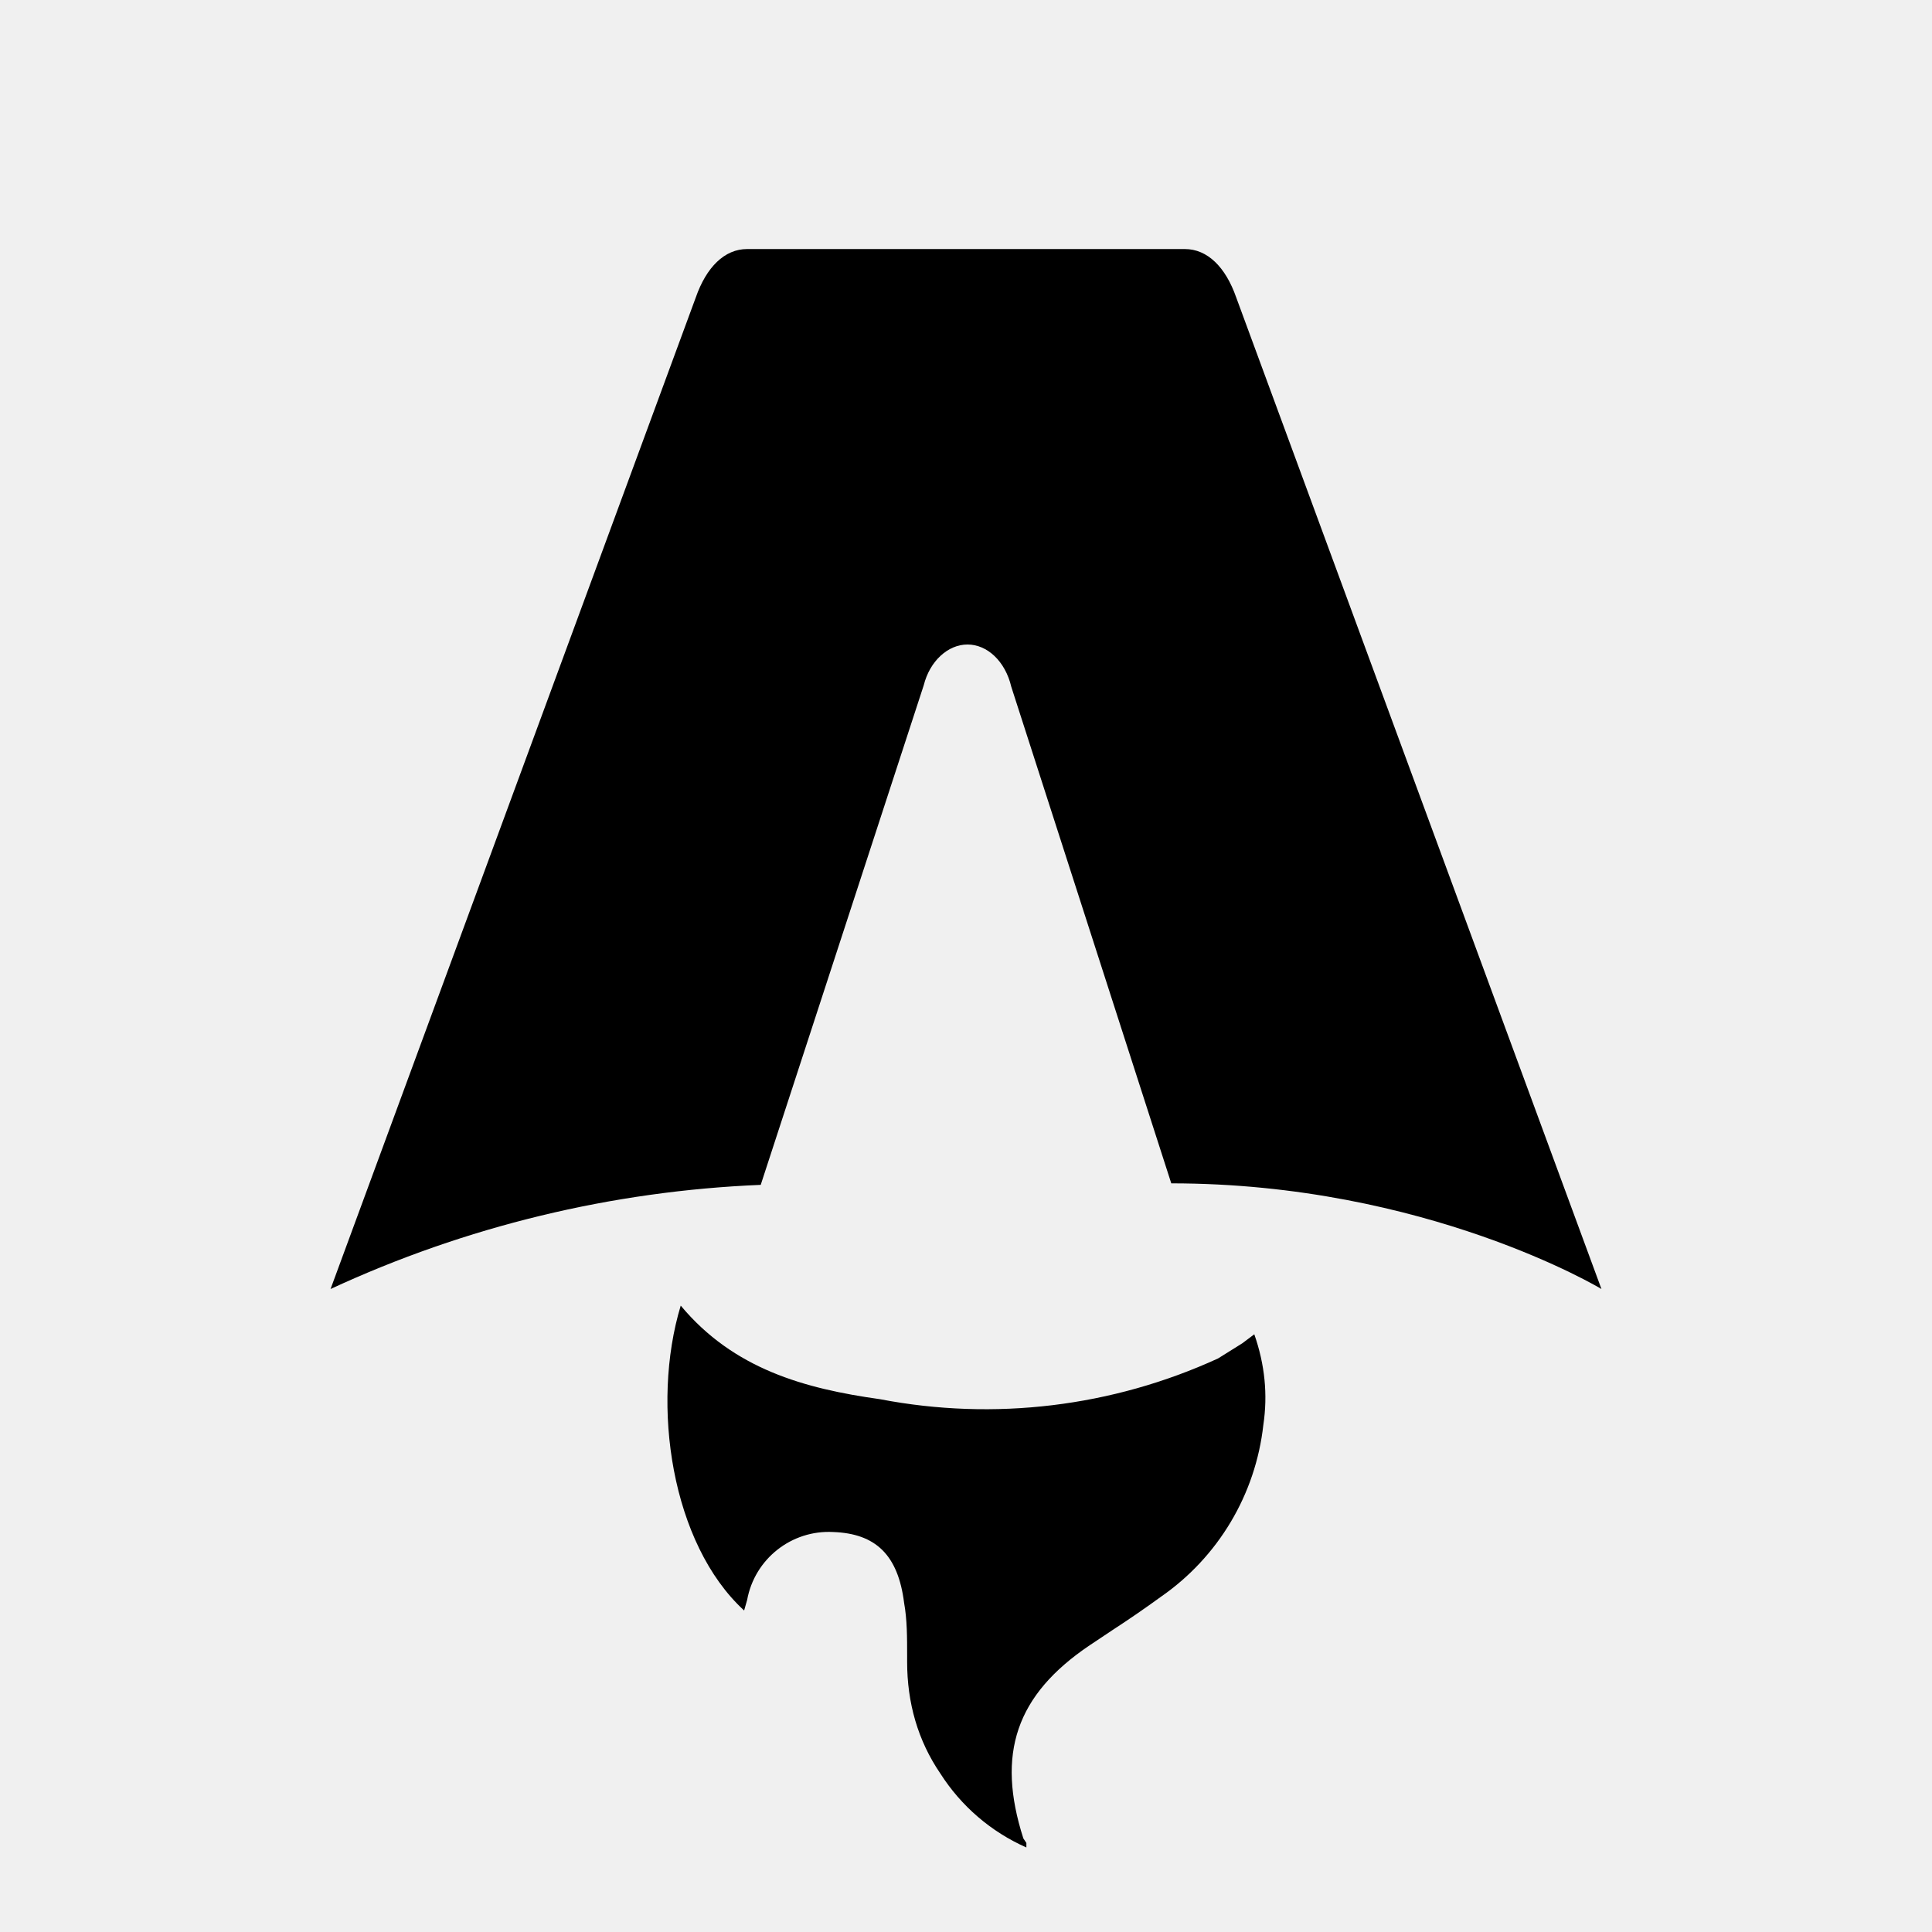
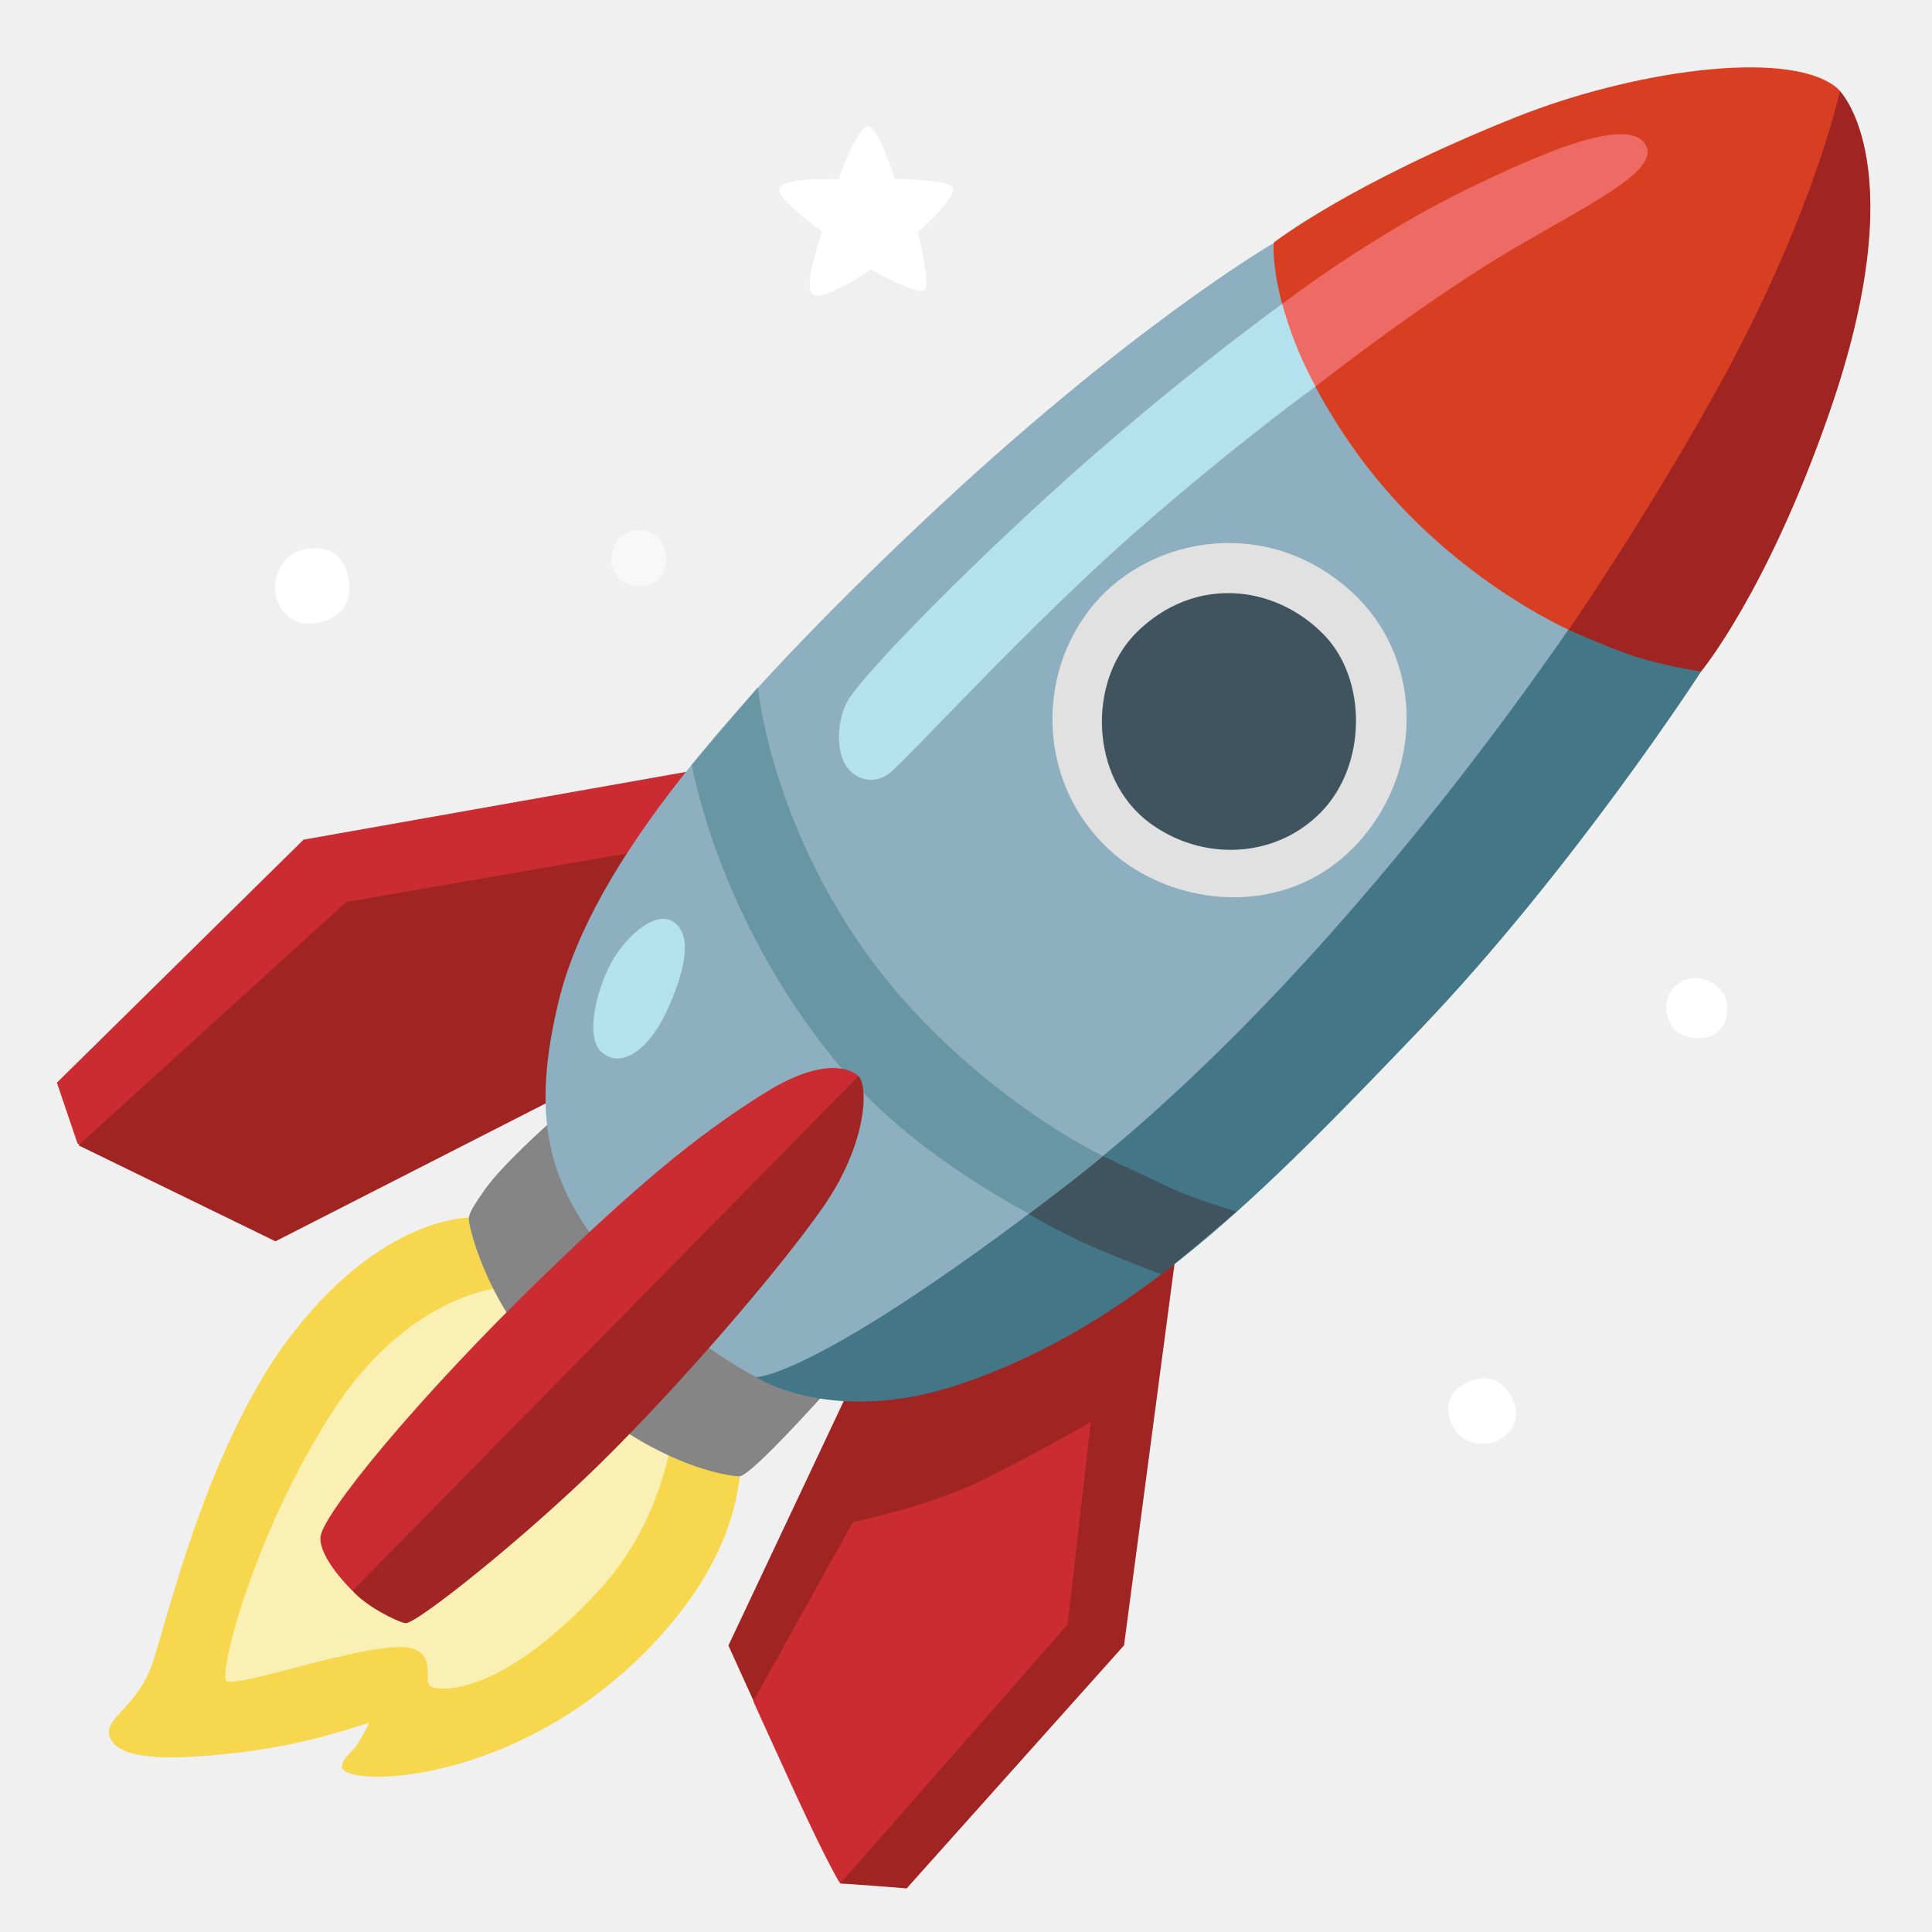
- <svg xmlns="http://www.w3.org/2000/svg" fill="none" viewBox="0 0 128 128">
-   <path d="M50.4 78.5a75.1 75.1 0 0 0-28.5 6.9l24.2-65.7c.7-2 1.9-3.2 3.4-3.2h29c1.5 0 2.7 1.2 3.4 3.2l24.2 65.7s-11.6-7-28.5-7L67 45.5c-.4-1.7-1.6-2.8-2.9-2.8-1.3 0-2.5 1.1-2.9 2.7L50.4 78.5Zm-1.1 28.2Zm-4.2-20.2c-2 6.6-.6 15.8 4.2 20.2a17.5 17.5 0 0 1 .2-.7 5.5 5.5 0 0 1 5.7-4.5c2.8.1 4.3 1.5 4.7 4.7.2 1.1.2 2.3.2 3.5v.4c0 2.7.7 5.2 2.2 7.4a13 13 0 0 0 5.7 4.9v-.3l-.2-.3c-1.8-5.6-.5-9.5 4.4-12.8l1.5-1a73 73 0 0 0 3.2-2.2 16 16 0 0 0 6.8-11.4c.3-2 .1-4-.6-6l-.8.6-1.6 1a37 37 0 0 1-22.4 2.7c-5-.7-9.7-2-13.2-6.2Z" />
-   <style>
-         path { fill: #000; }
-         @media (prefers-color-scheme: dark) {
-             path { fill: #FFF; }
-         }
-     </style>
+ <svg xmlns="http://www.w3.org/2000/svg" width="800" height="800" viewBox="0 0 128 128" aria-hidden="true" class="iconify iconify--noto">
+   <path fill="#ca2c31" d="m3.77 71.73 16.34-16.1 27.82-4.93-2.75 14.56L7.57 76.82l-2.43-1.05z" />
+   <path fill="#a02422" d="M22.94 59.76 5.2 75.88l13.05 6.36 19.81-10.11v-4.77l4.05-10.92zm41.98 28.39-8.57 3.72-8.09 17.15s7.12 15.77 7.44 15.77 4.37.32 4.37.32l14.4-16.1 3.64-27.5z" />
+   <path d="M56.5 100.84s4.77-.97 8.17-2.59 7.6-4.04 7.6-4.04l-1.54 13.43-15.05 17.13s-.59-.73-3.09-6.17c-1.99-4.34-2.68-5.89-2.68-5.89z" fill="#ca2c31" />
+   <path d="M31.58 80.66s-5.74-.48-12.03 7.47c-5.74 7.26-8.43 19.08-9.47 22.12s-3.53 3.66-2.7 5.05 4.42 1.31 8.85.76 8.23-1.94 8.23-1.94-.19.48-.83 1.52c-.23.37-1.03.9-.97 1.45.14 1.31 11.36 1.34 20.32-7.88 9.68-9.95 4.98-18.11 4.98-18.11z" fill="#f7d74d" />
+   <path d="M33.31 85.29s-6.19.33-11.31 8.28-7.5 17.16-7.01 17.78c.48.62 10.02-2.83 12.31-2.14 1.57.48.76 2.07 1.18 2.49.35.35 4.49.94 11.19-6.32 6.71-7.26 5.12-17.46 5.12-17.46z" fill="#fbf0b4" />
+   <path d="M36.35 74.44s-3.11 2.77-4.22 4.36-1.11 1.73-1.04 2.21 1.22 5.75 6.01 10.37c5.88 5.67 11.13 6.43 11.89 6.43s5.81-5.67 5.81-5.67z" fill="#858585" />
+   <path d="M50.1 91.24s5.04 3.31 13.49.47c11.55-3.88 20.02-12.56 30.51-23.52 10.12-10.58 18.61-23.71 18.61-23.71l-5.95-19.93z" fill="#437687" />
+   <path d="m67.99 80.33 1.39-4.32 3.48.49s2.65 1.25 4.6 2.16 4.46 1.6 4.46 1.6l-4.95 4.18s-2.7-1.02-4.67-1.88c-2.22-.97-4.31-2.23-4.31-2.23" fill="#3f545f" />
+   <path d="M84.32 16.14s-9.62 5.58-23.41 18.63c-12.43 11.76-21.64 22.4-23.87 31.45-1.86 7.58-.87 12.18 3.36 17.15 4.47 5.26 9.71 7.87 9.71 7.87s3.94.06 20.38-12.59C91 62.86 107.43 36.42 107.43 36.42z" fill="#8dafbf" />
+   <path d="M104.18 41.84s-8.37-3.57-14.34-11.9c-5.93-8.27-5.46-13.86-5.46-13.86s4.96-3.89 16.11-8.34c7.5-2.99 17.71-4.52 21.07-2.03s-2.3 14.98-2.3 14.98l-10.31 19.96z" fill="#d83f22" />
+   <path d="M68.17 80.4s-7.23-3.69-11.83-8.94c-8.7-9.91-10.5-20.79-10.5-20.79l4.37-5.13S51.3 57.1 60.63 67.09c6.08 6.51 12.43 9.49 12.43 9.49s-1.27 1.07-2.63 2.11c-.87.67-2.26 1.71-2.26 1.71" fill="#6896a5" />
+   <path d="M112.71 44.48s4.34-5.23 8.45-17.02c5.74-16.44.74-21.42.74-21.42s-1.69 7.82-7.56 18.69c-4.71 8.71-10.41 17-10.41 17s3.14 1.41 4.84 1.9c2.14.62 3.94.85 3.94.85" fill="#a02422" />
+   <path d="M39.81 69.66c1.3 1.24 3.27-.06 4.56-3.1 1.3-3.04 1.28-4.74.28-5.46-1.24-.9-3.32 1.07-4.23 2.82-1 1.94-1.59 4.8-.61 5.74m45.14-49.53s-7.61 5.47-15.73 12.91c-7.45 6.83-12.39 12.17-13.07 13.41-.72 1.33-.73 3.21-.17 4.17s1.8 1.46 2.93.62c1.13-.85 9.18-9.75 16.45-16.11 6.65-5.82 11.78-9.51 11.78-9.51s2.08-3.68 1.74-4.52c-.34-.85-3.93-.97-3.93-.97" fill="#b3e1ee" />
+   <path d="M84.95 20.13s5.62-4.31 11.74-7.34c5.69-2.82 11.35-5.17 12.37-3.13.97 1.94-5.37 4.58-10.95 8.14s-10.95 7.81-10.95 7.81-.82-1.5-1.35-2.89a24 24 0 0 1-.86-2.59" fill="#ed6a65" />
+   <path d="M89.59 39.25c-5.57-5.13-13.32-3.75-17.14.81-3.92 4.7-3.63 11.88 1 16.2 4.21 3.92 12.04 4.81 16.76-.69 4.2-4.88 3.94-12.13-.62-16.32" fill="#e1e1e1" />
+   <path d="M75.33 41.87c-3.31 3.25-3.13 9.69.81 12.63 3.44 2.57 8.32 2.44 11.38-.69s3.06-8.82.19-11.76c-3.3-3.37-8.59-3.9-12.38-.18" fill="#3f545f" />
+   <path d="M50 76.89s6.19-6.28 6.87-5.6.59 4.49-2.37 8.73C51.53 84.26 45 91.81 39.83 96.9c-5.1 5.01-12.29 10.74-12.97 10.64-.53-.08-2.68-1.15-3.54-2.19-.84-1.03 1.67-5.9 2.68-7.51 1.02-1.61 24-20.95 24-20.95" fill="#a02524" />
+   <path d="M21.23 101.85c-.08 1.44 2.12 3.54 2.12 3.54L56.87 71.3s-1.57-1.77-6.19 1.1c-4.66 2.9-8.74 6.38-14.76 12.21-8.39 8.14-14.61 15.8-14.69 17.24" fill="#ca2c31" />
+   <path d="M19.06 36.95c-1.11 1.11-1.16 2.89.08 3.91 1.1.91 2.89.32 3.56-.5s.59-2.6-.3-3.48c-.89-.89-2.66-.6-3.34.07" fill="#fff" />
+   <path d="M41.02 35.65c-.84.93-.57 2.31.21 2.82s1.95.46 2.52-.24c.51-.63.57-1.89-.21-2.67-.68-.67-1.98-.51-2.52.09" opacity=".5" fill="#fff" />
+   <path d="M55.55 11.89s1.22-3.48 1.94-3.52c.73-.04 1.78 3.48 1.78 3.48s3.61.04 3.85.57c.31.68-2.31 2.96-2.31 2.96s.85 3.4.45 3.81c-.45.45-3.56-1.34-3.56-1.34s-3.2 2.23-3.89 1.62c-.6-.53.65-4.13.65-4.13s-3-2.19-2.84-2.8c.23-.86 3.93-.65 3.93-.65m41.46 83.44c1.21.67 2.73.29 3.29-1 .51-1.15-.43-2.52-1.28-2.89s-2.34.12-2.88 1.09c-.53.96.14 2.4.87 2.8m17.18-29.49c-.69-1.07-2.18-1.42-3.15-.56-.94.84-.71 2.16-.18 2.83s1.95.92 2.81.37.94-2 .52-2.64" fill="#fff" />
</svg>
